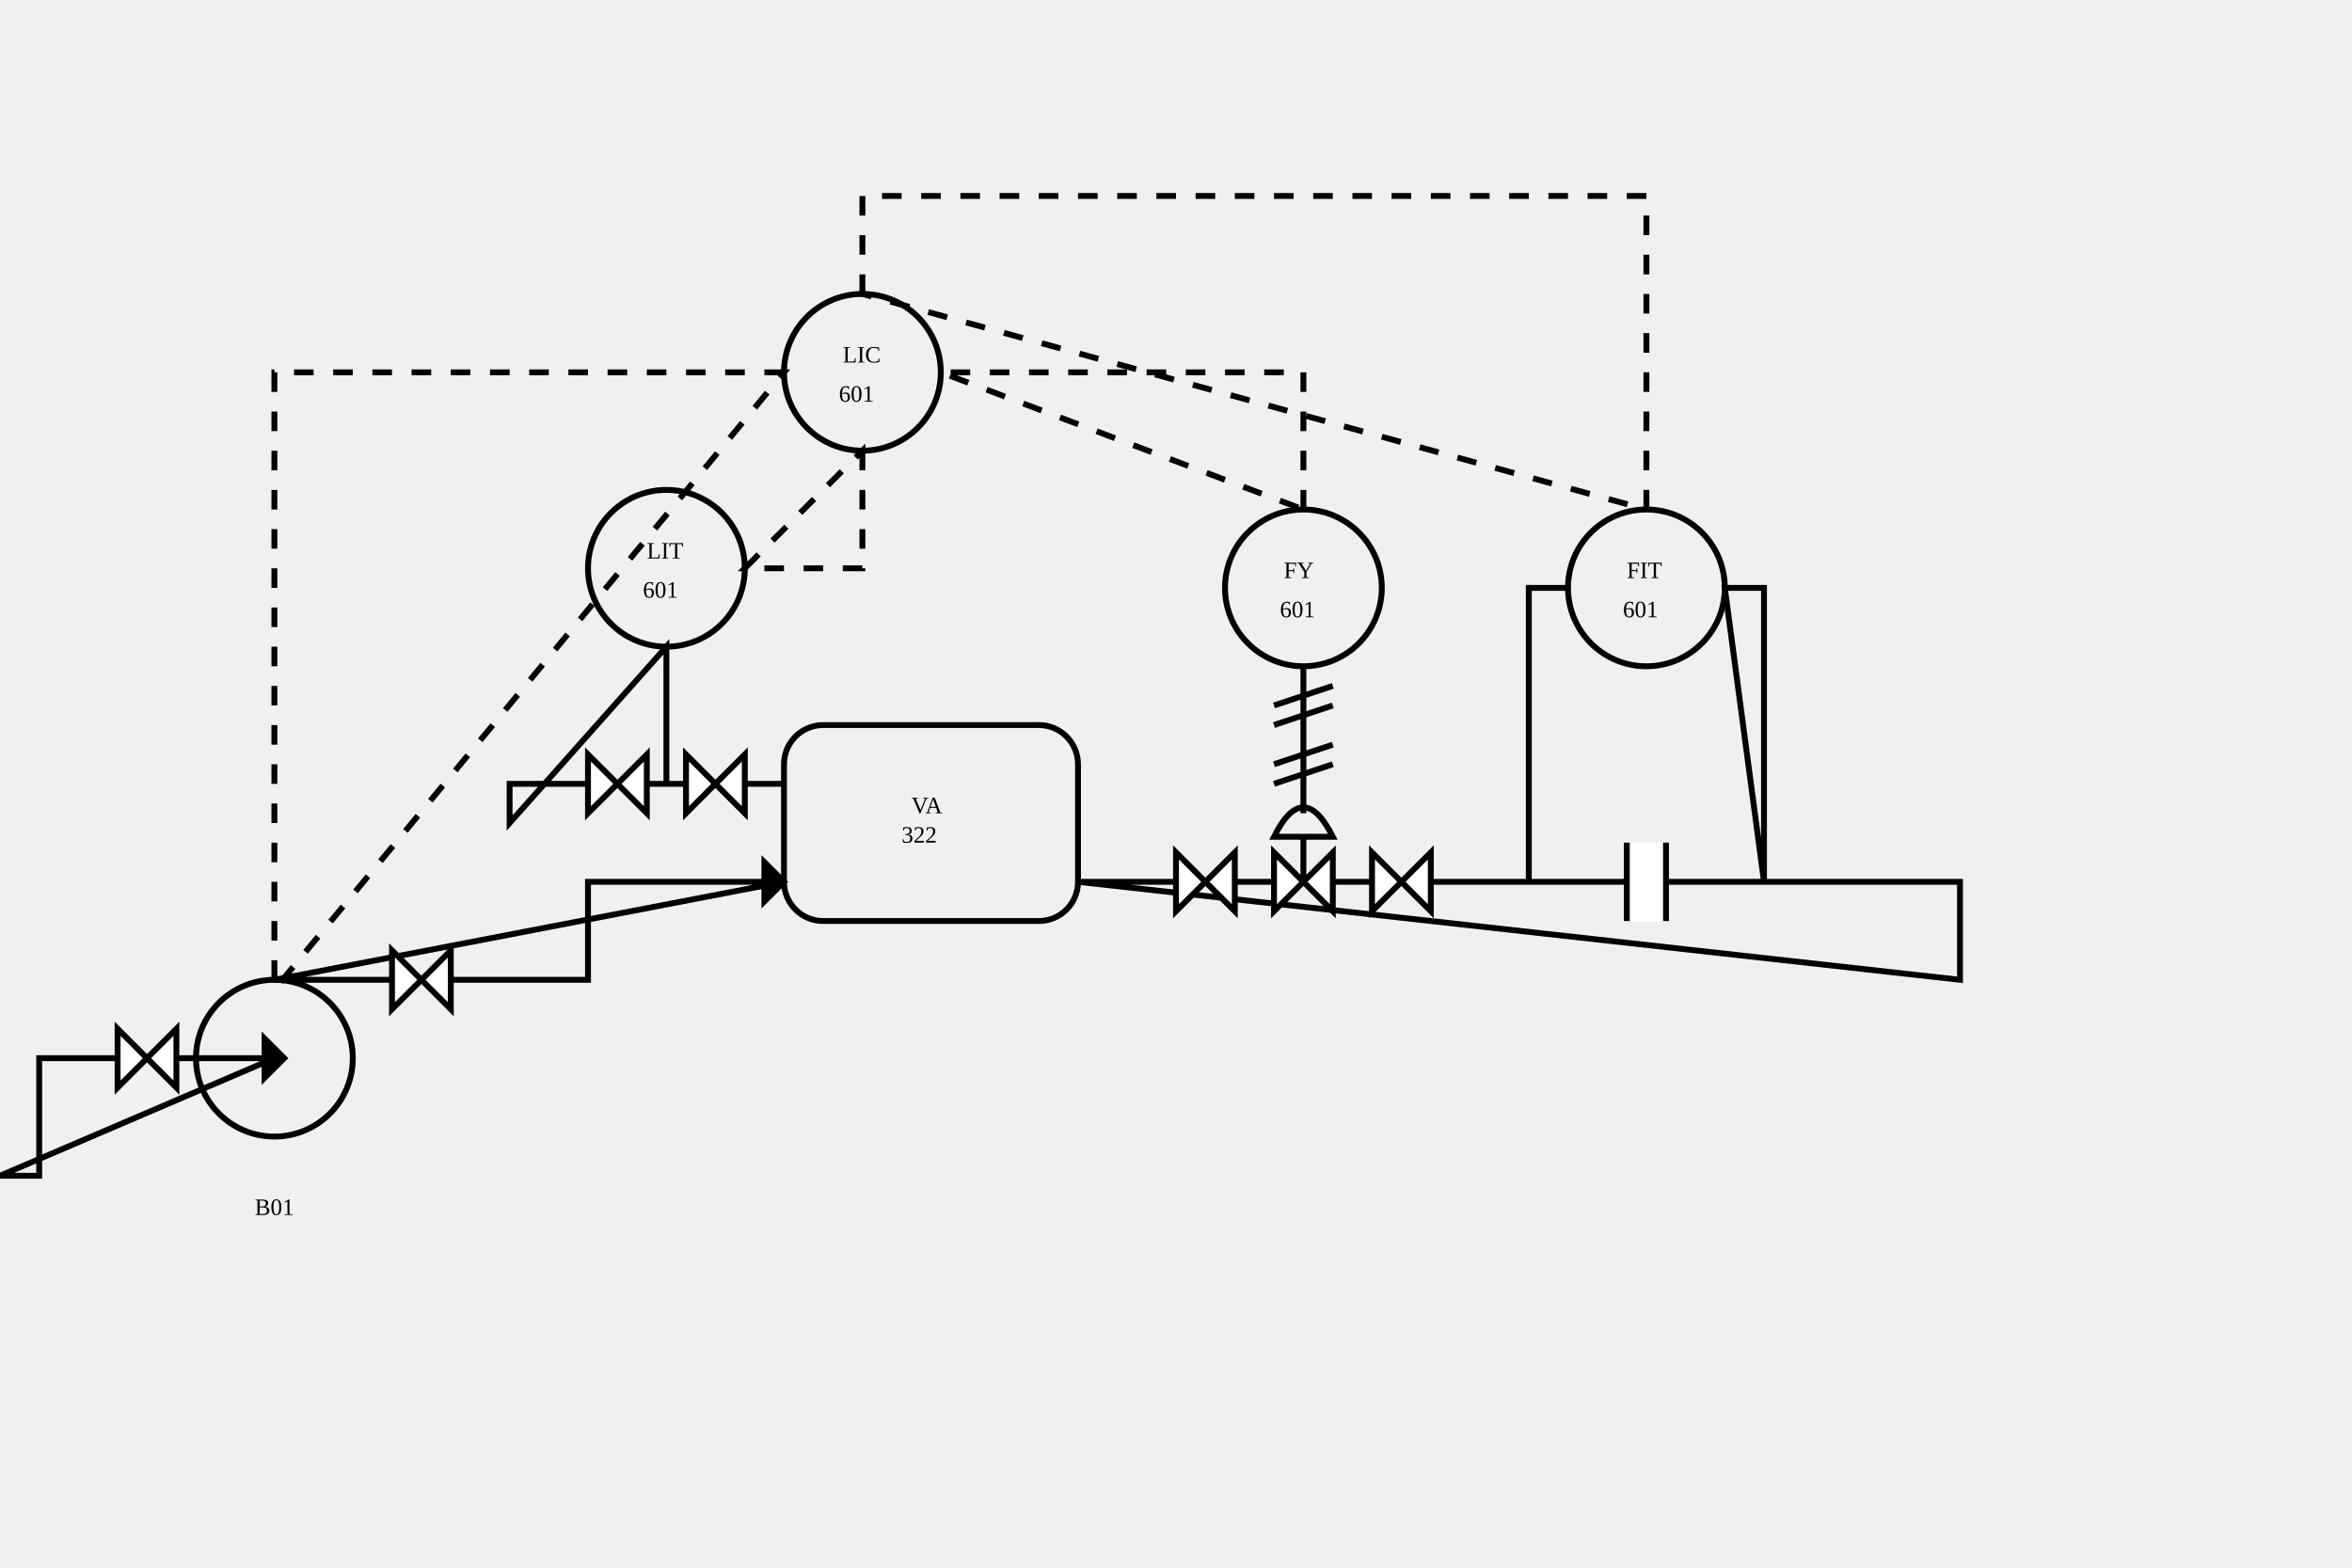
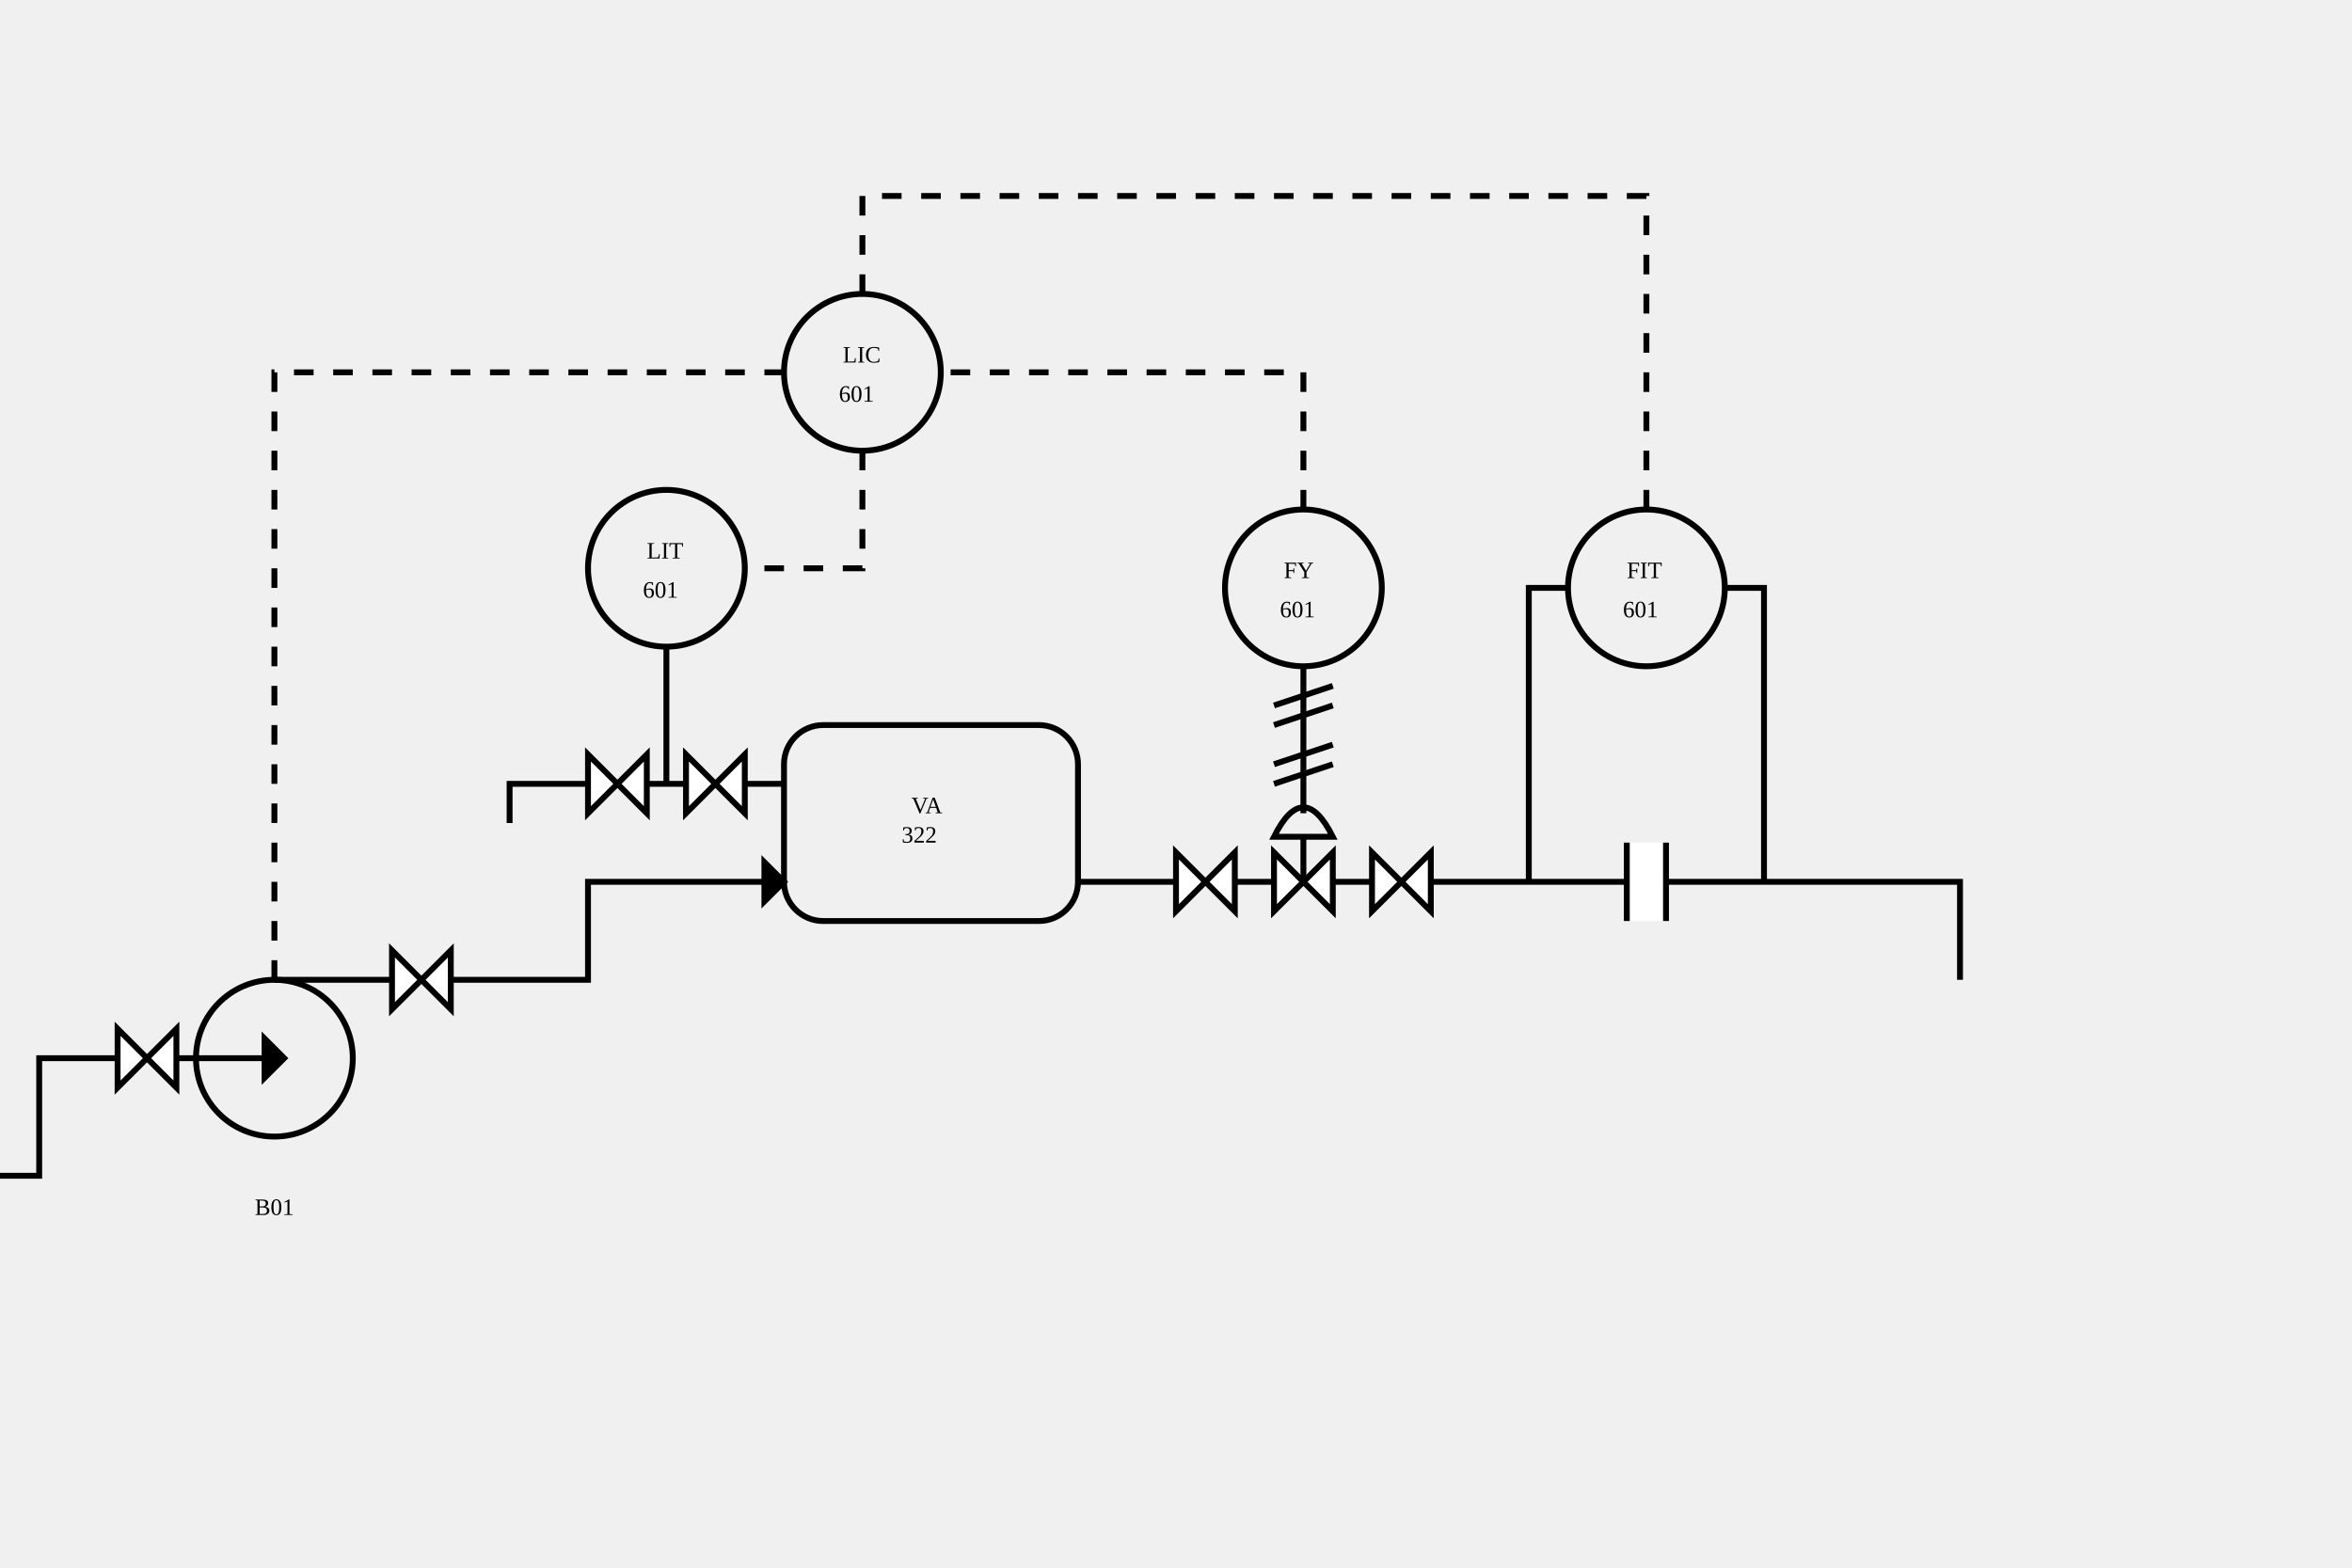
<svg xmlns="http://www.w3.org/2000/svg" height="800" width="1200">
  <style>
		polygon, polyline, path, rect, circle {
			fill: none;
			stroke: black;
			stroke-width: 3px;
		}
	</style>
  <defs>
    <mask id="emptycircle">
      <rect x="0" y="0" width="100" height="100" fill="white" />
      <circle r="40" cx="40" cy="40" fill="black" />
    </mask>
    <polygon id="valvula_simples" style="fill:white;" points="0,0 0,30 30,0 30,30" />
    <g id="valvula_proporcional">
      <path d="M15 15 V-8 H0 H30 Q15 -38 0 -8 H15" />
      <use x="0" y="0" href="#valvula_simples" />
    </g>
    <polygon id="seta_direita" style="fill:black" points="5,0 -5,-10 -5,10" />
  </defs>
  <g id="linhas">
-     <path id="antes-bomba" d="M0 600 H20 V540 H140 Z" />
+     <path id="antes-bomba" d="M0 600 H20 V540 H140" />
    <use href="#seta_direita" x="140" y="540" />
-     <path id="bomba-torre" d="M140 500 H300 V450 H400 Z" />
+     <path id="bomba-torre" d="M140 500 H300 V450 H400" />
    <use href="#seta_direita" x="395" y="450" />
-     <path id="pip-valvula" d="M550 450 H1000 V500 Z" />
+     <path id="pip-valvula" d="M550 450 H1000 V500" />
  </g>
  <use id="HV-prebomba" href="#valvula_simples" x="200" y="485" />
  <g id="bomba" transform="translate(100, 500)">
    <text x="30" y="120">B01</text>
    <circle cx="40" cy="40" r="40" fill="none" stroke="black" stroke-width="3" />
-     <path d="M0 90 L40 40 L80 90 H0 Z" mask="url(#emptycircle)" />
+     <path d="M0 90 L40 40 L80 90 H0" mask="url(#emptycircle)" />
  </g>
  <use id="HV-posbomba" href="#valvula_simples" x="60" y="525" />
  <g id="torre" transform="translate(400,370)">
    <rect width="150" height="100" rx="20" ry="20" />
    <text x="65" y="45">
			VA
			<tspan x="60" y="60">322</tspan>
    </text>
  </g>
  <use href="#valvula_proporcional" x="650" y="435" />
  <use id="HV-prevalvula" href="#valvula_simples" x="600" y="435" />
  <use id="HV-posvalvula" href="#valvula_simples" x="700" y="435" />
-   <path id="lit-torre" d="M340 330 V400 H400 H260 V420 Z" />
-   <path id="lic-lit" d="M440 230 V290 H380 Z" stroke-dasharray="10,10" />
-   <path id="lic-bomb" d="M400 190 H140 V505 Z" stroke-dasharray="10,10" />
+   <path id="lit-torre" d="M340 330 V400 H400 H260 V420" />
+   <path id="lic-lit" d="M440 230 V290 H380" stroke-dasharray="10,10" />
+   <path id="lic-bomb" d="M400 190 H140 V505" stroke-dasharray="10,10" />
  <polyline id="fy-valve" points="665,340 665,415" />
-   <path id="fy-valve-pneumatic" d="   M650 360 L680 350 M650 370 L680 360   M650 390 L680 380 M650 400 L680 390 Z" />
-   <path id="fy-lic" d="M665 260 V190 H480 Z" stroke-dasharray="10,10" />
-   <path id="lic-ft" d="M440 150 V100 H840 V260 Z" stroke-dasharray="10,10" />
-   <path id="fy-valve" d="M780 450 V300 H800 M900 450 V300 H880 Z" />
+   <path id="fy-valve-pneumatic" d="   M650 360 L680 350 M650 370 L680 360   M650 390 L680 380 M650 400 L680 390" />
+   <path id="fy-lic" d="M665 260 V190 H480" stroke-dasharray="10,10" />
+   <path id="lic-ft" d="M440 150 V100 H840 V260" stroke-dasharray="10,10" />
+   <path id="fy-valve" d="M780 450 V300 H800 M900 450 V300 H880" />
  <g id="LIT" transform="translate(300, 250)">
    <circle cx="40" cy="40" r="40" />
    <text x="30" y="35">
			LIT
			<tspan x="28" y="55">601</tspan>
    </text>
  </g>
  <use id="HV-lit-torre" href="#valvula_simples" x="300" y="385" />
  <use id="HV-lit-torre" href="#valvula_simples" x="350" y="385" />
  <g id="LIC" transform="translate(400, 150)">
    <circle cx="40" cy="40" r="40" />
    <text x="30" y="35">
			LIC
			<tspan x="28" y="55">601</tspan>
    </text>
  </g>
  <g id="FY" transform="translate(625, 260)">
    <circle cx="40" cy="40" r="40" />
    <text x="30" y="35">
			FY
			<tspan x="28" y="55">601</tspan>
    </text>
  </g>
  <g id="FIT" transform="translate(800, 260)">
    <circle cx="40" cy="40" r="40" />
    <text x="30" y="35">
			FIT
			<tspan x="28" y="55">601</tspan>
    </text>
  </g>
  <g id="fe">
    <rect x="830" y="430" width="20" height="40" style="fill:white;stroke:none" />
-     <path d="M830 470 V430 M850 470 V430 Z" />
+     <path d="M830 470 V430 M850 470 V430" />
  </g>
</svg>
